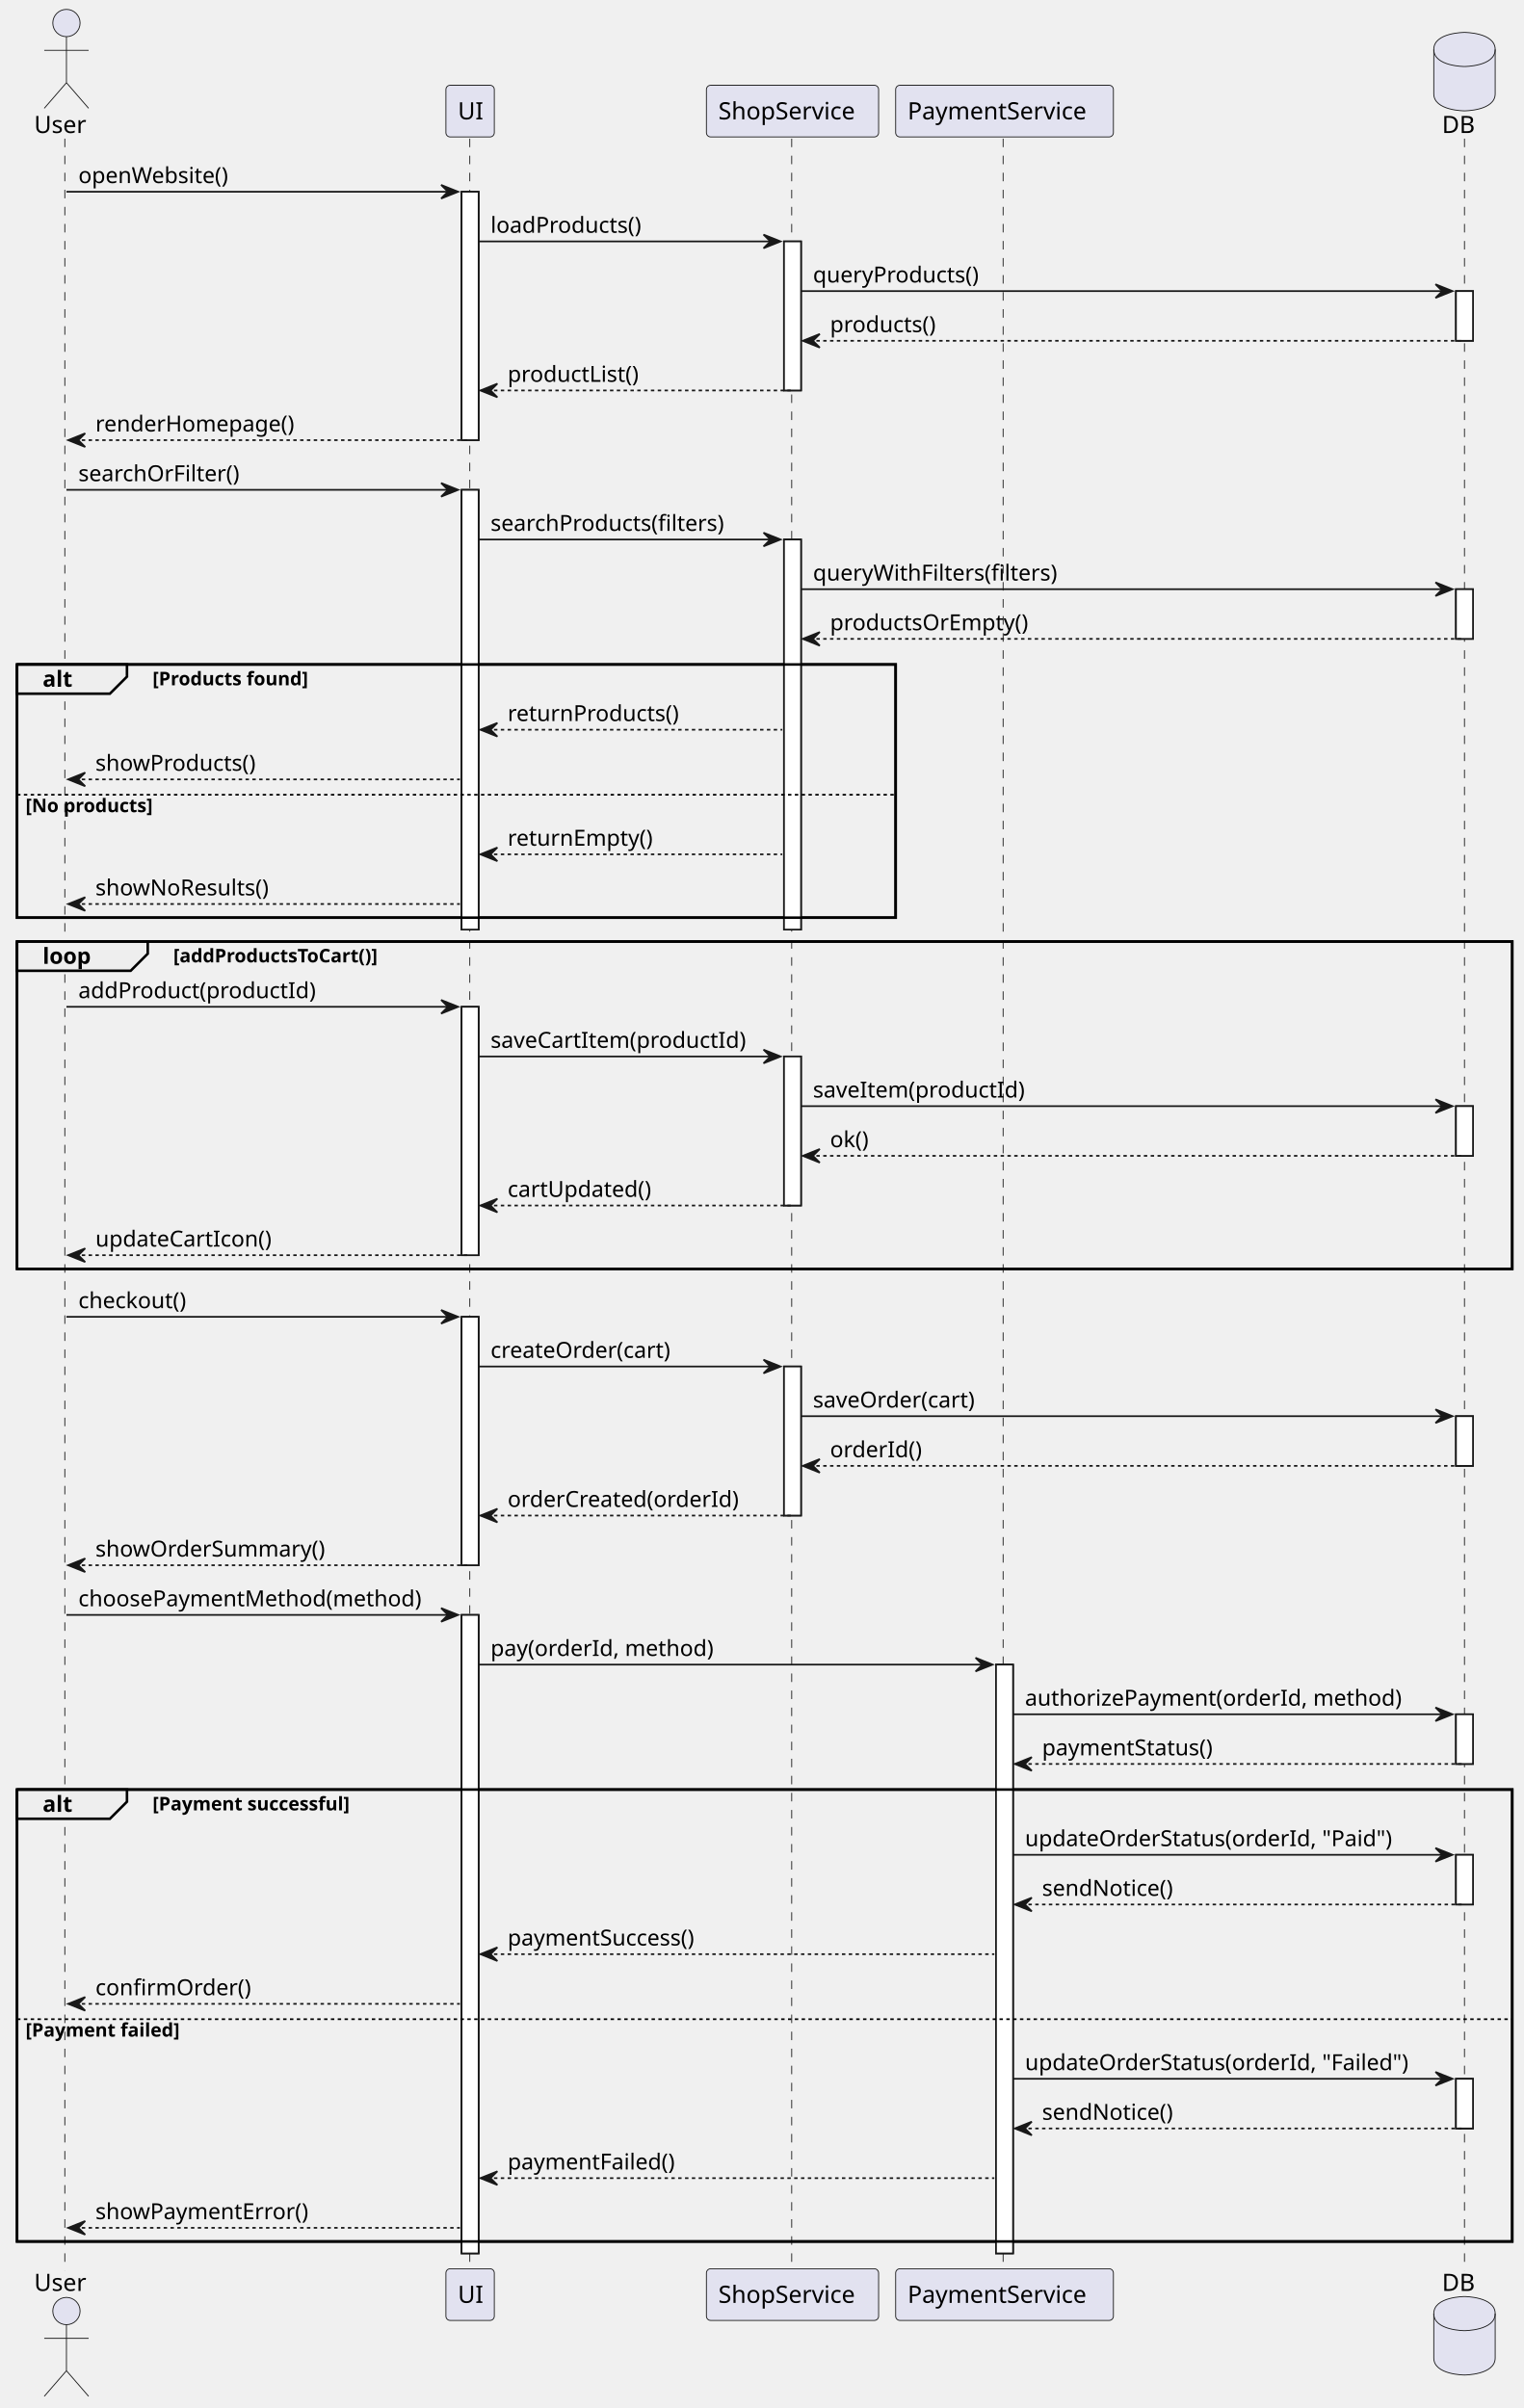
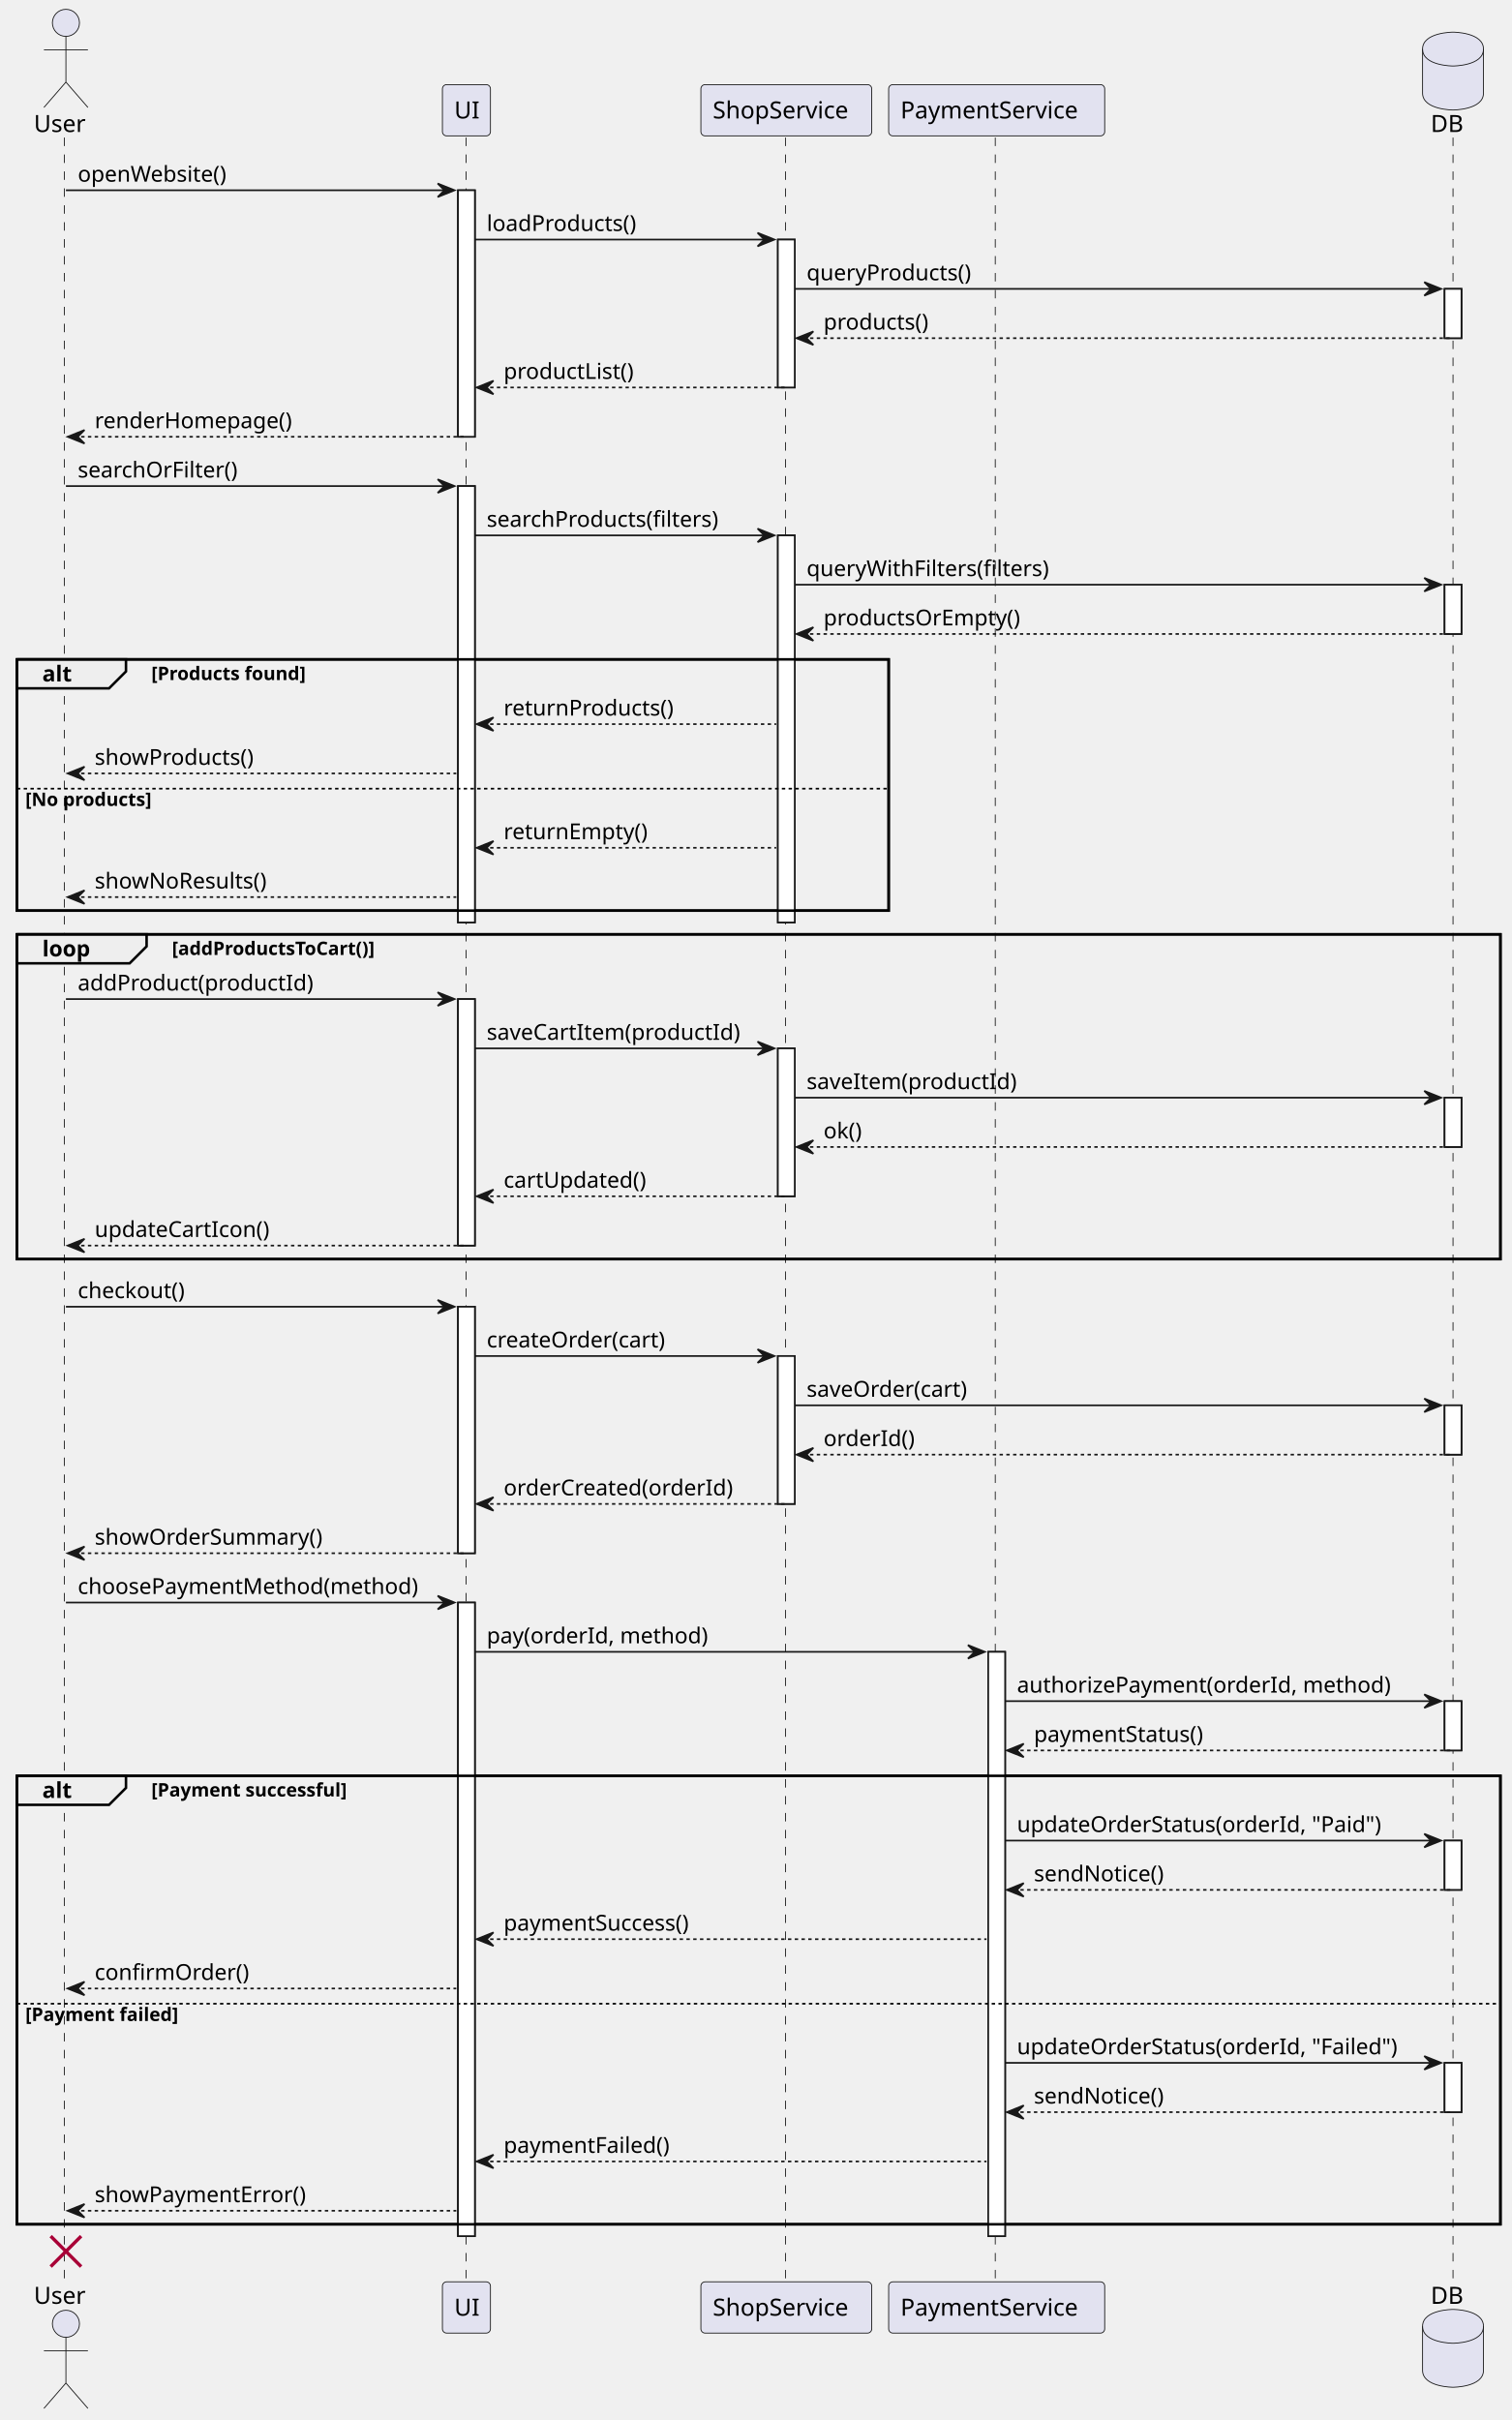
- <svg xmlns="http://www.w3.org/2000/svg" contentStyleType="text/css" data-diagram-type="SEQUENCE" height="1412px" preserveAspectRatio="none" style="width:893px;height:1412px;background:#FFFFFF;" version="1.1" viewBox="0 0 893 1412" width="893px" zoomAndPan="magnify">
+ <svg xmlns="http://www.w3.org/2000/svg" contentStyleType="text/css" data-diagram-type="SEQUENCE" height="1430px" preserveAspectRatio="none" style="width:893px;height:1430px;background:#FFFFFF;" version="1.1" viewBox="0 0 893 1430" width="893px" zoomAndPan="magnify">
  <defs />
  <g>
    <g>
      <rect fill="#FFFFFF" height="145.664" style="stroke:#181818;stroke-width:1;" width="10" x="270.621" y="112.43" />
    </g>
    <g>
      <rect fill="#FFFFFF" height="257.867" style="stroke:#181818;stroke-width:1;" width="10" x="270.621" y="287.227" />
    </g>
    <g>
      <rect fill="#FFFFFF" height="145.664" style="stroke:#181818;stroke-width:1;" width="10" x="270.621" y="590.359" />
    </g>
    <g>
      <rect fill="#FFFFFF" height="145.664" style="stroke:#181818;stroke-width:1;" width="10" x="270.621" y="772.156" />
    </g>
    <g>
      <rect fill="#FFFFFF" height="374.398" style="stroke:#181818;stroke-width:1;" width="10" x="270.621" y="946.953" />
    </g>
    <g>
      <rect fill="#FFFFFF" height="87.398" style="stroke:#181818;stroke-width:1;" width="10" x="459.645" y="141.562" />
    </g>
    <g>
      <rect fill="#FFFFFF" height="228.734" style="stroke:#181818;stroke-width:1;" width="10" x="459.645" y="316.359" />
    </g>
    <g>
      <rect fill="#FFFFFF" height="87.398" style="stroke:#181818;stroke-width:1;" width="10" x="459.645" y="619.492" />
    </g>
    <g>
      <rect fill="#FFFFFF" height="87.398" style="stroke:#181818;stroke-width:1;" width="10" x="459.645" y="801.289" />
    </g>
    <g>
      <rect fill="#FFFFFF" height="345.266" style="stroke:#181818;stroke-width:1;" width="10" x="583.952" y="976.086" />
    </g>
    <g>
      <rect fill="#FFFFFF" height="29.133" style="stroke:#181818;stroke-width:1;" width="10" x="853.617" y="170.695" />
    </g>
    <g>
      <rect fill="#FFFFFF" height="29.133" style="stroke:#181818;stroke-width:1;" width="10" x="853.617" y="345.492" />
    </g>
    <g>
      <rect fill="#FFFFFF" height="29.133" style="stroke:#181818;stroke-width:1;" width="10" x="853.617" y="648.625" />
    </g>
    <g>
      <rect fill="#FFFFFF" height="29.133" style="stroke:#181818;stroke-width:1;" width="10" x="853.617" y="830.422" />
    </g>
    <g>
      <rect fill="#FFFFFF" height="29.133" style="stroke:#181818;stroke-width:1;" width="10" x="853.617" y="1005.219" />
    </g>
    <g>
      <rect fill="#FFFFFF" height="29.133" style="stroke:#181818;stroke-width:1;" width="10" x="853.617" y="1087.617" />
    </g>
    <g>
      <rect fill="#FFFFFF" height="29.133" style="stroke:#181818;stroke-width:1;" width="10" x="853.617" y="1218.953" />
    </g>
    <rect fill="none" height="148.469" style="stroke:#000000;stroke-width:1.5;" width="515.122" x="10" y="389.625" />
    <rect fill="none" height="191.93" style="stroke:#000000;stroke-width:1.5;" width="876.617" x="10" y="552.094" />
    <rect fill="none" height="265" style="stroke:#000000;stroke-width:1.5;" width="876.617" x="10" y="1049.352" />
    <g>
-       <rect fill="#000000" fill-opacity="0" height="1250.055" width="8" x="34.955" y="81.297" />
-       <line style="stroke:#181818;stroke-width:0.5;stroke-dasharray:5,5;" x1="38" x2="38" y1="81.297" y2="1331.352" />
-     </g>
-     <g>
-       <rect fill="#000000" fill-opacity="0" height="1250.055" width="8" x="271.621" y="81.297" />
-       <line style="stroke:#181818;stroke-width:0.5;stroke-dasharray:5,5;" x1="275.433" x2="275.433" y1="81.297" y2="1331.352" />
-     </g>
-     <g>
-       <rect fill="#000000" fill-opacity="0" height="1250.055" width="8" x="460.645" y="81.297" />
-       <line style="stroke:#181818;stroke-width:0.5;stroke-dasharray:5,5;" x1="464.168" x2="464.168" y1="81.297" y2="1331.352" />
-     </g>
-     <g>
-       <rect fill="#000000" fill-opacity="0" height="1250.055" width="8" x="584.952" y="81.297" />
-       <line style="stroke:#181818;stroke-width:0.5;stroke-dasharray:5,5;" x1="588.122" x2="588.122" y1="81.297" y2="1331.352" />
-     </g>
-     <g>
-       <rect fill="#000000" fill-opacity="0" height="1250.055" width="8" x="854.617" y="81.297" />
-       <line style="stroke:#181818;stroke-width:0.5;stroke-dasharray:5,5;" x1="858.617" x2="858.617" y1="81.297" y2="1331.352" />
+       <rect fill="#000000" fill-opacity="0" height="1268.055" width="8" x="34.955" y="81.297" />
+       <line style="stroke:#181818;stroke-width:0.5;stroke-dasharray:5,5;" x1="38" x2="38" y1="81.297" y2="1349.352" />
+     </g>
+     <g>
+       <rect fill="#000000" fill-opacity="0" height="1268.055" width="8" x="271.621" y="81.297" />
+       <line style="stroke:#181818;stroke-width:0.5;stroke-dasharray:5,5;" x1="275.433" x2="275.433" y1="81.297" y2="1349.352" />
+     </g>
+     <g>
+       <rect fill="#000000" fill-opacity="0" height="1268.055" width="8" x="460.645" y="81.297" />
+       <line style="stroke:#181818;stroke-width:0.5;stroke-dasharray:5,5;" x1="464.168" x2="464.168" y1="81.297" y2="1349.352" />
+     </g>
+     <g>
+       <rect fill="#000000" fill-opacity="0" height="1268.055" width="8" x="584.952" y="81.297" />
+       <line style="stroke:#181818;stroke-width:0.5;stroke-dasharray:5,5;" x1="588.122" x2="588.122" y1="81.297" y2="1349.352" />
+     </g>
+     <g>
+       <rect fill="#000000" fill-opacity="0" height="1268.055" width="8" x="854.617" y="81.297" />
+       <line style="stroke:#181818;stroke-width:0.5;stroke-dasharray:5,5;" x1="858.617" x2="858.617" y1="81.297" y2="1349.352" />
    </g>
    <g class="participant participant-head" data-participant="User">
      <text fill="#000000" font-family="sans-serif" font-size="14" lengthAdjust="spacing" textLength="31.91" x="20" y="77.995">User</text>
      <ellipse cx="38.955" cy="13.5" fill="#E2E2F0" rx="8" ry="8" style="stroke:#181818;stroke-width:0.5;" />
      <path d="M38.955,21.5 L38.955,48.5 M25.955,29.5 L51.955,29.5 M38.955,48.5 L25.955,63.5 M38.955,48.5 L51.955,63.5" fill="none" style="stroke:#181818;stroke-width:0.5;" />
    </g>
    <g class="participant participant-tail" data-participant="User">
-       <text fill="#000000" font-family="sans-serif" font-size="14" lengthAdjust="spacing" textLength="31.91" x="20" y="1343.347">User</text>
-       <ellipse cx="38.955" cy="1355.148" fill="#E2E2F0" rx="8" ry="8" style="stroke:#181818;stroke-width:0.5;" />
-       <path d="M38.955,1363.148 L38.955,1390.148 M25.955,1371.148 L51.955,1371.148 M38.955,1390.148 L25.955,1405.148 M38.955,1390.148 L51.955,1405.148" fill="none" style="stroke:#181818;stroke-width:0.5;" />
+       <text fill="#000000" font-family="sans-serif" font-size="14" lengthAdjust="spacing" textLength="31.91" x="20" y="1361.347">User</text>
+       <ellipse cx="38.955" cy="1373.148" fill="#E2E2F0" rx="8" ry="8" style="stroke:#181818;stroke-width:0.5;" />
+       <path d="M38.955,1381.148 L38.955,1408.148 M25.955,1389.148 L51.955,1389.148 M38.955,1408.148 L25.955,1423.148 M38.955,1408.148 L51.955,1423.148" fill="none" style="stroke:#181818;stroke-width:0.5;" />
    </g>
    <g class="participant participant-head" data-participant="UI">
      <rect fill="#E2E2F0" height="30.297" rx="2.5" ry="2.5" style="stroke:#181818;stroke-width:0.5;" width="28.376" x="261.433" y="50" />
      <text fill="#000000" font-family="sans-serif" font-size="14" lengthAdjust="spacing" textLength="14.376" x="268.433" y="69.995">UI</text>
    </g>
    <g class="participant participant-tail" data-participant="UI">
-       <rect fill="#E2E2F0" height="30.297" rx="2.5" ry="2.5" style="stroke:#181818;stroke-width:0.5;" width="28.376" x="261.433" y="1330.352" />
-       <text fill="#000000" font-family="sans-serif" font-size="14" lengthAdjust="spacing" textLength="14.376" x="268.433" y="1350.347">UI</text>
+       <rect fill="#E2E2F0" height="30.297" rx="2.5" ry="2.5" style="stroke:#181818;stroke-width:0.5;" width="28.376" x="261.433" y="1348.352" />
+       <text fill="#000000" font-family="sans-serif" font-size="14" lengthAdjust="spacing" textLength="14.376" x="268.433" y="1368.347">UI</text>
    </g>
    <g class="participant participant-head" data-participant="ShopService">
      <rect fill="#E2E2F0" height="30.297" rx="2.5" ry="2.5" style="stroke:#181818;stroke-width:0.5;" width="100.953" x="414.168" y="50" />
      <text fill="#000000" font-family="sans-serif" font-size="14" lengthAdjust="spacing" textLength="86.953" x="421.168" y="69.995">ShopService</text>
    </g>
    <g class="participant participant-tail" data-participant="ShopService">
-       <rect fill="#E2E2F0" height="30.297" rx="2.5" ry="2.5" style="stroke:#181818;stroke-width:0.5;" width="100.953" x="414.168" y="1330.352" />
-       <text fill="#000000" font-family="sans-serif" font-size="14" lengthAdjust="spacing" textLength="86.953" x="421.168" y="1350.347">ShopService</text>
+       <rect fill="#E2E2F0" height="30.297" rx="2.5" ry="2.5" style="stroke:#181818;stroke-width:0.5;" width="100.953" x="414.168" y="1348.352" />
+       <text fill="#000000" font-family="sans-serif" font-size="14" lengthAdjust="spacing" textLength="86.953" x="421.168" y="1368.347">ShopService</text>
    </g>
    <g class="participant participant-head" data-participant="PaymentService">
      <rect fill="#E2E2F0" height="30.297" rx="2.5" ry="2.5" style="stroke:#181818;stroke-width:0.5;" width="127.661" x="525.122" y="50" />
      <text fill="#000000" font-family="sans-serif" font-size="14" lengthAdjust="spacing" textLength="113.661" x="532.122" y="69.995">PaymentService</text>
    </g>
    <g class="participant participant-tail" data-participant="PaymentService">
-       <rect fill="#E2E2F0" height="30.297" rx="2.5" ry="2.5" style="stroke:#181818;stroke-width:0.5;" width="127.661" x="525.122" y="1330.352" />
-       <text fill="#000000" font-family="sans-serif" font-size="14" lengthAdjust="spacing" textLength="113.661" x="532.122" y="1350.347">PaymentService</text>
+       <rect fill="#E2E2F0" height="30.297" rx="2.5" ry="2.5" style="stroke:#181818;stroke-width:0.5;" width="127.661" x="525.122" y="1348.352" />
+       <text fill="#000000" font-family="sans-serif" font-size="14" lengthAdjust="spacing" textLength="113.661" x="532.122" y="1368.347">PaymentService</text>
    </g>
    <g class="participant participant-head" data-participant="DB">
      <text fill="#000000" font-family="sans-serif" font-size="14" lengthAdjust="spacing" textLength="20.385" x="845.425" y="77.995">DB</text>
      <path d="M840.617,29 C840.617,19 858.617,19 858.617,19 C858.617,19 876.617,19 876.617,29 L876.617,55 C876.617,65 858.617,65 858.617,65 C858.617,65 840.617,65 840.617,55 L840.617,29" fill="#E2E2F0" style="stroke:#181818;stroke-width:0.5;" />
      <path d="M840.617,29 C840.617,39 858.617,39 858.617,39 C858.617,39 876.617,39 876.617,29" fill="none" style="stroke:#181818;stroke-width:0.5;" />
    </g>
    <g class="participant participant-tail" data-participant="DB">
-       <text fill="#000000" font-family="sans-serif" font-size="14" lengthAdjust="spacing" textLength="20.385" x="845.425" y="1343.347">DB</text>
-       <path d="M840.617,1356.648 C840.617,1346.648 858.617,1346.648 858.617,1346.648 C858.617,1346.648 876.617,1346.648 876.617,1356.648 L876.617,1382.648 C876.617,1392.648 858.617,1392.648 858.617,1392.648 C858.617,1392.648 840.617,1392.648 840.617,1382.648 L840.617,1356.648" fill="#E2E2F0" style="stroke:#181818;stroke-width:0.5;" />
-       <path d="M840.617,1356.648 C840.617,1366.648 858.617,1366.648 858.617,1366.648 C858.617,1366.648 876.617,1366.648 876.617,1356.648" fill="none" style="stroke:#181818;stroke-width:0.5;" />
+       <text fill="#000000" font-family="sans-serif" font-size="14" lengthAdjust="spacing" textLength="20.385" x="845.425" y="1361.347">DB</text>
+       <path d="M840.617,1374.648 C840.617,1364.648 858.617,1364.648 858.617,1364.648 C858.617,1364.648 876.617,1364.648 876.617,1374.648 L876.617,1400.648 C876.617,1410.648 858.617,1410.648 858.617,1410.648 C858.617,1410.648 840.617,1410.648 840.617,1400.648 L840.617,1374.648" fill="#E2E2F0" style="stroke:#181818;stroke-width:0.5;" />
+       <path d="M840.617,1374.648 C840.617,1384.648 858.617,1384.648 858.617,1384.648 C858.617,1384.648 876.617,1384.648 876.617,1374.648" fill="none" style="stroke:#181818;stroke-width:0.5;" />
    </g>
    <g>
      <rect fill="#FFFFFF" height="145.664" style="stroke:#181818;stroke-width:1;" width="10" x="270.621" y="112.43" />
    </g>
    <g>
      <rect fill="#FFFFFF" height="257.867" style="stroke:#181818;stroke-width:1;" width="10" x="270.621" y="287.227" />
    </g>
    <g>
      <rect fill="#FFFFFF" height="145.664" style="stroke:#181818;stroke-width:1;" width="10" x="270.621" y="590.359" />
    </g>
    <g>
      <rect fill="#FFFFFF" height="145.664" style="stroke:#181818;stroke-width:1;" width="10" x="270.621" y="772.156" />
    </g>
    <g>
      <rect fill="#FFFFFF" height="374.398" style="stroke:#181818;stroke-width:1;" width="10" x="270.621" y="946.953" />
    </g>
    <g>
      <rect fill="#FFFFFF" height="87.398" style="stroke:#181818;stroke-width:1;" width="10" x="459.645" y="141.562" />
    </g>
    <g>
      <rect fill="#FFFFFF" height="228.734" style="stroke:#181818;stroke-width:1;" width="10" x="459.645" y="316.359" />
    </g>
    <g>
      <rect fill="#FFFFFF" height="87.398" style="stroke:#181818;stroke-width:1;" width="10" x="459.645" y="619.492" />
    </g>
    <g>
      <rect fill="#FFFFFF" height="87.398" style="stroke:#181818;stroke-width:1;" width="10" x="459.645" y="801.289" />
    </g>
    <g>
      <rect fill="#FFFFFF" height="345.266" style="stroke:#181818;stroke-width:1;" width="10" x="583.952" y="976.086" />
    </g>
    <g>
      <rect fill="#FFFFFF" height="29.133" style="stroke:#181818;stroke-width:1;" width="10" x="853.617" y="170.695" />
    </g>
    <g>
      <rect fill="#FFFFFF" height="29.133" style="stroke:#181818;stroke-width:1;" width="10" x="853.617" y="345.492" />
    </g>
    <g>
      <rect fill="#FFFFFF" height="29.133" style="stroke:#181818;stroke-width:1;" width="10" x="853.617" y="648.625" />
    </g>
    <g>
      <rect fill="#FFFFFF" height="29.133" style="stroke:#181818;stroke-width:1;" width="10" x="853.617" y="830.422" />
    </g>
    <g>
      <rect fill="#FFFFFF" height="29.133" style="stroke:#181818;stroke-width:1;" width="10" x="853.617" y="1005.219" />
    </g>
    <g>
      <rect fill="#FFFFFF" height="29.133" style="stroke:#181818;stroke-width:1;" width="10" x="853.617" y="1087.617" />
    </g>
    <g>
      <rect fill="#FFFFFF" height="29.133" style="stroke:#181818;stroke-width:1;" width="10" x="853.617" y="1218.953" />
    </g>
    <g class="message" data-participant-1="User" data-participant-2="UI">
      <polygon fill="#181818" points="258.621,108.43,268.621,112.43,258.621,116.43,262.621,112.43" style="stroke:#181818;stroke-width:1;" />
      <line style="stroke:#181818;stroke-width:1;" x1="38.955" x2="264.621" y1="112.43" y2="112.43" />
      <text fill="#000000" font-family="sans-serif" font-size="13" lengthAdjust="spacing" textLength="95.17" x="45.955" y="107.364">openWebsite()</text>
    </g>
    <g class="message" data-participant-1="UI" data-participant-2="ShopService">
      <polygon fill="#181818" points="447.645,137.562,457.645,141.562,447.645,145.562,451.645,141.562" style="stroke:#181818;stroke-width:1;" />
      <line style="stroke:#181818;stroke-width:1;" x1="280.621" x2="453.645" y1="141.562" y2="141.562" />
      <text fill="#000000" font-family="sans-serif" font-size="13" lengthAdjust="spacing" textLength="94.574" x="287.621" y="136.497">loadProducts()</text>
    </g>
    <g class="message" data-participant-1="ShopService" data-participant-2="DB">
      <polygon fill="#181818" points="841.617,166.695,851.617,170.695,841.617,174.695,845.617,170.695" style="stroke:#181818;stroke-width:1;" />
      <line style="stroke:#181818;stroke-width:1;" x1="469.645" x2="847.617" y1="170.695" y2="170.695" />
      <text fill="#000000" font-family="sans-serif" font-size="13" lengthAdjust="spacing" textLength="104.317" x="476.645" y="165.629">queryProducts()</text>
    </g>
    <g class="message" data-participant-1="DB" data-participant-2="ShopService">
      <polygon fill="#181818" points="480.645,195.828,470.645,199.828,480.645,203.828,476.645,199.828" style="stroke:#181818;stroke-width:1;" />
      <line style="stroke:#181818;stroke-width:1;stroke-dasharray:2,2;" x1="474.645" x2="857.617" y1="199.828" y2="199.828" />
      <text fill="#000000" font-family="sans-serif" font-size="13" lengthAdjust="spacing" textLength="67.203" x="486.645" y="194.762">products()</text>
    </g>
    <g class="message" data-participant-1="ShopService" data-participant-2="UI">
      <polygon fill="#181818" points="291.621,224.961,281.621,228.961,291.621,232.961,287.621,228.961" style="stroke:#181818;stroke-width:1;" />
      <line style="stroke:#181818;stroke-width:1;stroke-dasharray:2,2;" x1="285.621" x2="463.645" y1="228.961" y2="228.961" />
      <text fill="#000000" font-family="sans-serif" font-size="13" lengthAdjust="spacing" textLength="83.154" x="297.621" y="223.895">productList()</text>
    </g>
    <g class="message" data-participant-1="UI" data-participant-2="User">
      <polygon fill="#181818" points="49.955,254.094,39.955,258.094,49.955,262.094,45.955,258.094" style="stroke:#181818;stroke-width:1;" />
      <line style="stroke:#181818;stroke-width:1;stroke-dasharray:2,2;" x1="43.955" x2="274.621" y1="258.094" y2="258.094" />
      <text fill="#000000" font-family="sans-serif" font-size="13" lengthAdjust="spacing" textLength="124.179" x="55.955" y="253.028">renderHomepage()</text>
    </g>
    <g class="message" data-participant-1="User" data-participant-2="UI">
      <polygon fill="#181818" points="258.621,283.227,268.621,287.227,258.621,291.227,262.621,287.227" style="stroke:#181818;stroke-width:1;" />
      <line style="stroke:#181818;stroke-width:1;" x1="38.955" x2="264.621" y1="287.227" y2="287.227" />
      <text fill="#000000" font-family="sans-serif" font-size="13" lengthAdjust="spacing" textLength="102.331" x="45.955" y="282.161">searchOrFilter()</text>
    </g>
    <g class="message" data-participant-1="UI" data-participant-2="ShopService">
      <polygon fill="#181818" points="447.645,312.359,457.645,316.359,447.645,320.359,451.645,316.359" style="stroke:#181818;stroke-width:1;" />
      <line style="stroke:#181818;stroke-width:1;" x1="280.621" x2="453.645" y1="316.359" y2="316.359" />
      <text fill="#000000" font-family="sans-serif" font-size="13" lengthAdjust="spacing" textLength="147.272" x="287.621" y="311.293">searchProducts(filters)</text>
    </g>
    <g class="message" data-participant-1="ShopService" data-participant-2="DB">
      <polygon fill="#181818" points="841.617,341.492,851.617,345.492,841.617,349.492,845.617,345.492" style="stroke:#181818;stroke-width:1;" />
      <line style="stroke:#181818;stroke-width:1;" x1="469.645" x2="847.617" y1="345.492" y2="345.492" />
      <text fill="#000000" font-family="sans-serif" font-size="13" lengthAdjust="spacing" textLength="154.4" x="476.645" y="340.426">queryWithFilters(filters)</text>
    </g>
    <g class="message" data-participant-1="DB" data-participant-2="ShopService">
      <polygon fill="#181818" points="480.645,370.625,470.645,374.625,480.645,378.625,476.645,374.625" style="stroke:#181818;stroke-width:1;" />
      <line style="stroke:#181818;stroke-width:1;stroke-dasharray:2,2;" x1="474.645" x2="857.617" y1="374.625" y2="374.625" />
      <text fill="#000000" font-family="sans-serif" font-size="13" lengthAdjust="spacing" textLength="124.7" x="486.645" y="369.559">productsOrEmpty()</text>
    </g>
    <path d="M10,389.625 L74.443,389.625 L74.443,396.758 L64.443,406.758 L10,406.758 L10,389.625" fill="#EEEEEE" style="stroke:#000000;stroke-width:1.5;" />
    <rect fill="none" height="148.469" style="stroke:#000000;stroke-width:1.5;" width="515.122" x="10" y="389.625" />
    <text fill="#000000" font-family="sans-serif" font-size="13" font-weight="bold" lengthAdjust="spacing" textLength="19.443" x="25" y="402.692">alt</text>
    <text fill="#000000" font-family="sans-serif" font-size="11" font-weight="bold" lengthAdjust="spacing" textLength="104.838" x="89.443" y="401.835">[Products found]</text>
    <g class="message" data-participant-1="ShopService" data-participant-2="UI">
      <polygon fill="#181818" points="291.621,423.891,281.621,427.891,291.621,431.891,287.621,427.891" style="stroke:#181818;stroke-width:1;" />
      <line style="stroke:#181818;stroke-width:1;stroke-dasharray:2,2;" x1="285.621" x2="458.645" y1="427.891" y2="427.891" />
      <text fill="#000000" font-family="sans-serif" font-size="13" lengthAdjust="spacing" textLength="107.053" x="297.621" y="422.825">returnProducts()</text>
    </g>
    <g class="message" data-participant-1="UI" data-participant-2="User">
      <polygon fill="#181818" points="49.955,453.023,39.955,457.023,49.955,461.023,45.955,457.023" style="stroke:#181818;stroke-width:1;" />
      <line style="stroke:#181818;stroke-width:1;stroke-dasharray:2,2;" x1="43.955" x2="269.621" y1="457.023" y2="457.023" />
      <text fill="#000000" font-family="sans-serif" font-size="13" lengthAdjust="spacing" textLength="100.388" x="55.955" y="451.957">showProducts()</text>
    </g>
    <line style="stroke:#000000;stroke-width:1;stroke-dasharray:2,2;" x1="10" x2="525.122" y1="466.023" y2="466.023" />
    <text fill="#000000" font-family="sans-serif" font-size="11" font-weight="bold" lengthAdjust="spacing" textLength="85.535" x="15" y="476.234">[No products]</text>
    <g class="message" data-participant-1="ShopService" data-participant-2="UI">
      <polygon fill="#181818" points="291.621,496.961,281.621,500.961,291.621,504.961,287.621,500.961" style="stroke:#181818;stroke-width:1;" />
      <line style="stroke:#181818;stroke-width:1;stroke-dasharray:2,2;" x1="285.621" x2="458.645" y1="500.961" y2="500.961" />
      <text fill="#000000" font-family="sans-serif" font-size="13" lengthAdjust="spacing" textLength="92.327" x="297.621" y="495.895">returnEmpty()</text>
    </g>
    <g class="message" data-participant-1="UI" data-participant-2="User">
      <polygon fill="#181818" points="49.955,526.094,39.955,530.094,49.955,534.094,45.955,530.094" style="stroke:#181818;stroke-width:1;" />
      <line style="stroke:#181818;stroke-width:1;stroke-dasharray:2,2;" x1="43.955" x2="269.621" y1="530.094" y2="530.094" />
      <text fill="#000000" font-family="sans-serif" font-size="13" lengthAdjust="spacing" textLength="108.945" x="55.955" y="525.028">showNoResults()</text>
    </g>
    <path d="M10,552.094 L86.624,552.094 L86.624,559.227 L76.624,569.227 L10,569.227 L10,552.094" fill="#EEEEEE" style="stroke:#000000;stroke-width:1.5;" />
    <rect fill="none" height="191.93" style="stroke:#000000;stroke-width:1.5;" width="876.617" x="10" y="552.094" />
    <text fill="#000000" font-family="sans-serif" font-size="13" font-weight="bold" lengthAdjust="spacing" textLength="31.624" x="25" y="565.161">loop</text>
    <text fill="#000000" font-family="sans-serif" font-size="11" font-weight="bold" lengthAdjust="spacing" textLength="139.595" x="101.624" y="564.304">[addProductsToCart()]</text>
    <g class="message" data-participant-1="User" data-participant-2="UI">
      <polygon fill="#181818" points="258.621,586.359,268.621,590.359,258.621,594.359,262.621,590.359" style="stroke:#181818;stroke-width:1;" />
      <line style="stroke:#181818;stroke-width:1;" x1="38.955" x2="264.621" y1="590.359" y2="590.359" />
      <text fill="#000000" font-family="sans-serif" font-size="13" lengthAdjust="spacing" textLength="146.859" x="45.955" y="585.293">addProduct(productId)</text>
    </g>
    <g class="message" data-participant-1="UI" data-participant-2="ShopService">
      <polygon fill="#181818" points="447.645,615.492,457.645,619.492,447.645,623.492,451.645,619.492" style="stroke:#181818;stroke-width:1;" />
      <line style="stroke:#181818;stroke-width:1;" x1="280.621" x2="453.645" y1="619.492" y2="619.492" />
      <text fill="#000000" font-family="sans-serif" font-size="13" lengthAdjust="spacing" textLength="160.024" x="287.621" y="614.426">saveCartItem(productId)</text>
    </g>
    <g class="message" data-participant-1="ShopService" data-participant-2="DB">
      <polygon fill="#181818" points="841.617,644.625,851.617,648.625,841.617,652.625,845.617,648.625" style="stroke:#181818;stroke-width:1;" />
      <line style="stroke:#181818;stroke-width:1;" x1="469.645" x2="847.617" y1="648.625" y2="648.625" />
      <text fill="#000000" font-family="sans-serif" font-size="13" lengthAdjust="spacing" textLength="132.539" x="476.645" y="643.559">saveItem(productId)</text>
    </g>
    <g class="message" data-participant-1="DB" data-participant-2="ShopService">
      <polygon fill="#181818" points="480.645,673.758,470.645,677.758,480.645,681.758,476.645,677.758" style="stroke:#181818;stroke-width:1;" />
      <line style="stroke:#181818;stroke-width:1;stroke-dasharray:2,2;" x1="474.645" x2="857.617" y1="677.758" y2="677.758" />
      <text fill="#000000" font-family="sans-serif" font-size="13" lengthAdjust="spacing" textLength="25.625" x="486.645" y="672.692">ok()</text>
    </g>
    <g class="message" data-participant-1="ShopService" data-participant-2="UI">
      <polygon fill="#181818" points="291.621,702.891,281.621,706.891,291.621,710.891,287.621,706.891" style="stroke:#181818;stroke-width:1;" />
      <line style="stroke:#181818;stroke-width:1;stroke-dasharray:2,2;" x1="285.621" x2="463.645" y1="706.891" y2="706.891" />
      <text fill="#000000" font-family="sans-serif" font-size="13" lengthAdjust="spacing" textLength="91.032" x="297.621" y="701.825">cartUpdated()</text>
    </g>
    <g class="message" data-participant-1="UI" data-participant-2="User">
      <polygon fill="#181818" points="49.955,732.023,39.955,736.023,49.955,740.023,45.955,736.023" style="stroke:#181818;stroke-width:1;" />
      <line style="stroke:#181818;stroke-width:1;stroke-dasharray:2,2;" x1="43.955" x2="274.621" y1="736.023" y2="736.023" />
      <text fill="#000000" font-family="sans-serif" font-size="13" lengthAdjust="spacing" textLength="110.608" x="55.955" y="730.957">updateCartIcon()</text>
    </g>
    <g class="message" data-participant-1="User" data-participant-2="UI">
      <polygon fill="#181818" points="258.621,768.156,268.621,772.156,258.621,776.156,262.621,772.156" style="stroke:#181818;stroke-width:1;" />
      <line style="stroke:#181818;stroke-width:1;" x1="38.955" x2="264.621" y1="772.156" y2="772.156" />
      <text fill="#000000" font-family="sans-serif" font-size="13" lengthAdjust="spacing" textLength="69.494" x="45.955" y="767.09">checkout()</text>
    </g>
    <g class="message" data-participant-1="UI" data-participant-2="ShopService">
      <polygon fill="#181818" points="447.645,797.289,457.645,801.289,447.645,805.289,451.645,801.289" style="stroke:#181818;stroke-width:1;" />
      <line style="stroke:#181818;stroke-width:1;" x1="280.621" x2="453.645" y1="801.289" y2="801.289" />
      <text fill="#000000" font-family="sans-serif" font-size="13" lengthAdjust="spacing" textLength="114.423" x="287.621" y="796.223">createOrder(cart)</text>
    </g>
    <g class="message" data-participant-1="ShopService" data-participant-2="DB">
      <polygon fill="#181818" points="841.617,826.422,851.617,830.422,841.617,834.422,845.617,830.422" style="stroke:#181818;stroke-width:1;" />
      <line style="stroke:#181818;stroke-width:1;" x1="469.645" x2="847.617" y1="830.422" y2="830.422" />
      <text fill="#000000" font-family="sans-serif" font-size="13" lengthAdjust="spacing" textLength="103.302" x="476.645" y="825.356">saveOrder(cart)</text>
    </g>
    <g class="message" data-participant-1="DB" data-participant-2="ShopService">
      <polygon fill="#181818" points="480.645,855.555,470.645,859.555,480.645,863.555,476.645,859.555" style="stroke:#181818;stroke-width:1;" />
      <line style="stroke:#181818;stroke-width:1;stroke-dasharray:2,2;" x1="474.645" x2="857.617" y1="859.555" y2="859.555" />
      <text fill="#000000" font-family="sans-serif" font-size="13" lengthAdjust="spacing" textLength="57.123" x="486.645" y="854.489">orderId()</text>
    </g>
    <g class="message" data-participant-1="ShopService" data-participant-2="UI">
      <polygon fill="#181818" points="291.621,884.688,281.621,888.688,291.621,892.688,287.621,888.688" style="stroke:#181818;stroke-width:1;" />
      <line style="stroke:#181818;stroke-width:1;stroke-dasharray:2,2;" x1="285.621" x2="463.645" y1="888.688" y2="888.688" />
      <text fill="#000000" font-family="sans-serif" font-size="13" lengthAdjust="spacing" textLength="143.749" x="297.621" y="883.622">orderCreated(orderId)</text>
    </g>
    <g class="message" data-participant-1="UI" data-participant-2="User">
      <polygon fill="#181818" points="49.955,913.82,39.955,917.82,49.955,921.82,45.955,917.82" style="stroke:#181818;stroke-width:1;" />
      <line style="stroke:#181818;stroke-width:1;stroke-dasharray:2,2;" x1="43.955" x2="274.621" y1="917.82" y2="917.82" />
      <text fill="#000000" font-family="sans-serif" font-size="13" lengthAdjust="spacing" textLength="143.736" x="55.955" y="912.754">showOrderSummary()</text>
    </g>
    <g class="message" data-participant-1="User" data-participant-2="UI">
      <polygon fill="#181818" points="258.621,942.953,268.621,946.953,258.621,950.953,262.621,946.953" style="stroke:#181818;stroke-width:1;" />
      <line style="stroke:#181818;stroke-width:1;" x1="38.955" x2="264.621" y1="946.953" y2="946.953" />
      <text fill="#000000" font-family="sans-serif" font-size="13" lengthAdjust="spacing" textLength="212.666" x="45.955" y="941.887">choosePaymentMethod(method)</text>
    </g>
    <g class="message" data-participant-1="UI" data-participant-2="PaymentService">
      <polygon fill="#181818" points="571.952,972.086,581.952,976.086,571.952,980.086,575.952,976.086" style="stroke:#181818;stroke-width:1;" />
      <line style="stroke:#181818;stroke-width:1;" x1="280.621" x2="577.952" y1="976.086" y2="976.086" />
      <text fill="#000000" font-family="sans-serif" font-size="13" lengthAdjust="spacing" textLength="139.502" x="287.621" y="971.02">pay(orderId, method)</text>
    </g>
    <g class="message" data-participant-1="PaymentService" data-participant-2="DB">
      <polygon fill="#181818" points="841.617,1001.219,851.617,1005.219,841.617,1009.219,845.617,1005.219" style="stroke:#181818;stroke-width:1;" />
      <line style="stroke:#181818;stroke-width:1;" x1="593.952" x2="847.617" y1="1005.219" y2="1005.219" />
      <text fill="#000000" font-family="sans-serif" font-size="13" lengthAdjust="spacing" textLength="234.362" x="600.952" y="1000.153">authorizePayment(orderId, method)</text>
    </g>
    <g class="message" data-participant-1="DB" data-participant-2="PaymentService">
      <polygon fill="#181818" points="604.952,1030.352,594.952,1034.352,604.952,1038.352,600.952,1034.352" style="stroke:#181818;stroke-width:1;" />
      <line style="stroke:#181818;stroke-width:1;stroke-dasharray:2,2;" x1="598.952" x2="857.617" y1="1034.352" y2="1034.352" />
      <text fill="#000000" font-family="sans-serif" font-size="13" lengthAdjust="spacing" textLength="109.478" x="610.952" y="1029.286">paymentStatus()</text>
    </g>
    <path d="M10,1049.352 L74.443,1049.352 L74.443,1056.484 L64.443,1066.484 L10,1066.484 L10,1049.352" fill="#EEEEEE" style="stroke:#000000;stroke-width:1.5;" />
    <rect fill="none" height="265" style="stroke:#000000;stroke-width:1.5;" width="876.617" x="10" y="1049.352" />
    <text fill="#000000" font-family="sans-serif" font-size="13" font-weight="bold" lengthAdjust="spacing" textLength="19.443" x="25" y="1062.418">alt</text>
    <text fill="#000000" font-family="sans-serif" font-size="11" font-weight="bold" lengthAdjust="spacing" textLength="132.913" x="89.443" y="1061.562">[Payment successful]</text>
    <g class="message" data-participant-1="PaymentService" data-participant-2="DB">
      <polygon fill="#181818" points="841.617,1083.617,851.617,1087.617,841.617,1091.617,845.617,1087.617" style="stroke:#181818;stroke-width:1;" />
      <line style="stroke:#181818;stroke-width:1;" x1="593.952" x2="847.617" y1="1087.617" y2="1087.617" />
      <text fill="#000000" font-family="sans-serif" font-size="13" lengthAdjust="spacing" textLength="229.417" x="600.952" y="1082.551">updateOrderStatus(orderId, "Paid")</text>
    </g>
    <g class="message" data-participant-1="DB" data-participant-2="PaymentService">
      <polygon fill="#181818" points="604.952,1112.75,594.952,1116.75,604.952,1120.75,600.952,1116.75" style="stroke:#181818;stroke-width:1;" />
      <line style="stroke:#181818;stroke-width:1;stroke-dasharray:2,2;" x1="598.952" x2="857.617" y1="1116.75" y2="1116.75" />
      <text fill="#000000" font-family="sans-serif" font-size="13" lengthAdjust="spacing" textLength="82.939" x="610.952" y="1111.684">sendNotice()</text>
    </g>
    <g class="message" data-participant-1="PaymentService" data-participant-2="UI">
      <polygon fill="#181818" points="291.621,1141.883,281.621,1145.883,291.621,1149.883,287.621,1145.883" style="stroke:#181818;stroke-width:1;" />
      <line style="stroke:#181818;stroke-width:1;stroke-dasharray:2,2;" x1="285.621" x2="582.952" y1="1145.883" y2="1145.883" />
      <text fill="#000000" font-family="sans-serif" font-size="13" lengthAdjust="spacing" textLength="120.383" x="297.621" y="1140.817">paymentSuccess()</text>
    </g>
    <g class="message" data-participant-1="UI" data-participant-2="User">
      <polygon fill="#181818" points="49.955,1171.016,39.955,1175.016,49.955,1179.016,45.955,1175.016" style="stroke:#181818;stroke-width:1;" />
      <line style="stroke:#181818;stroke-width:1;stroke-dasharray:2,2;" x1="43.955" x2="269.621" y1="1175.016" y2="1175.016" />
      <text fill="#000000" font-family="sans-serif" font-size="13" lengthAdjust="spacing" textLength="96.853" x="55.955" y="1169.95">confirmOrder()</text>
    </g>
    <line style="stroke:#000000;stroke-width:1;stroke-dasharray:2,2;" x1="10" x2="886.617" y1="1184.016" y2="1184.016" />
    <text fill="#000000" font-family="sans-serif" font-size="11" font-weight="bold" lengthAdjust="spacing" textLength="103.635" x="15" y="1194.226">[Payment failed]</text>
    <g class="message" data-participant-1="PaymentService" data-participant-2="DB">
      <polygon fill="#181818" points="841.617,1214.953,851.617,1218.953,841.617,1222.953,845.617,1218.953" style="stroke:#181818;stroke-width:1;" />
      <line style="stroke:#181818;stroke-width:1;" x1="593.952" x2="847.617" y1="1218.953" y2="1218.953" />
      <text fill="#000000" font-family="sans-serif" font-size="13" lengthAdjust="spacing" textLength="240.665" x="600.952" y="1213.887">updateOrderStatus(orderId, "Failed")</text>
    </g>
    <g class="message" data-participant-1="DB" data-participant-2="PaymentService">
      <polygon fill="#181818" points="604.952,1244.086,594.952,1248.086,604.952,1252.086,600.952,1248.086" style="stroke:#181818;stroke-width:1;" />
      <line style="stroke:#181818;stroke-width:1;stroke-dasharray:2,2;" x1="598.952" x2="857.617" y1="1248.086" y2="1248.086" />
      <text fill="#000000" font-family="sans-serif" font-size="13" lengthAdjust="spacing" textLength="82.939" x="610.952" y="1243.02">sendNotice()</text>
    </g>
    <g class="message" data-participant-1="PaymentService" data-participant-2="UI">
      <polygon fill="#181818" points="291.621,1273.219,281.621,1277.219,291.621,1281.219,287.621,1277.219" style="stroke:#181818;stroke-width:1;" />
      <line style="stroke:#181818;stroke-width:1;stroke-dasharray:2,2;" x1="285.621" x2="582.952" y1="1277.219" y2="1277.219" />
      <text fill="#000000" font-family="sans-serif" font-size="13" lengthAdjust="spacing" textLength="106.971" x="297.621" y="1272.153">paymentFailed()</text>
    </g>
    <g class="message" data-participant-1="UI" data-participant-2="User">
      <polygon fill="#181818" points="49.955,1302.352,39.955,1306.352,49.955,1310.352,45.955,1306.352" style="stroke:#181818;stroke-width:1;" />
      <line style="stroke:#181818;stroke-width:1;stroke-dasharray:2,2;" x1="43.955" x2="269.621" y1="1306.352" y2="1306.352" />
      <text fill="#000000" font-family="sans-serif" font-size="13" lengthAdjust="spacing" textLength="133.44" x="55.955" y="1301.286">showPaymentError()</text>
    </g>
+     <line style="stroke:#A80036;stroke-width:2;" x1="29.955" x2="47.955" y1="1321.352" y2="1339.352" />
+     <line style="stroke:#A80036;stroke-width:2;" x1="29.955" x2="47.955" y1="1339.352" y2="1321.352" />
  </g>
</svg>
